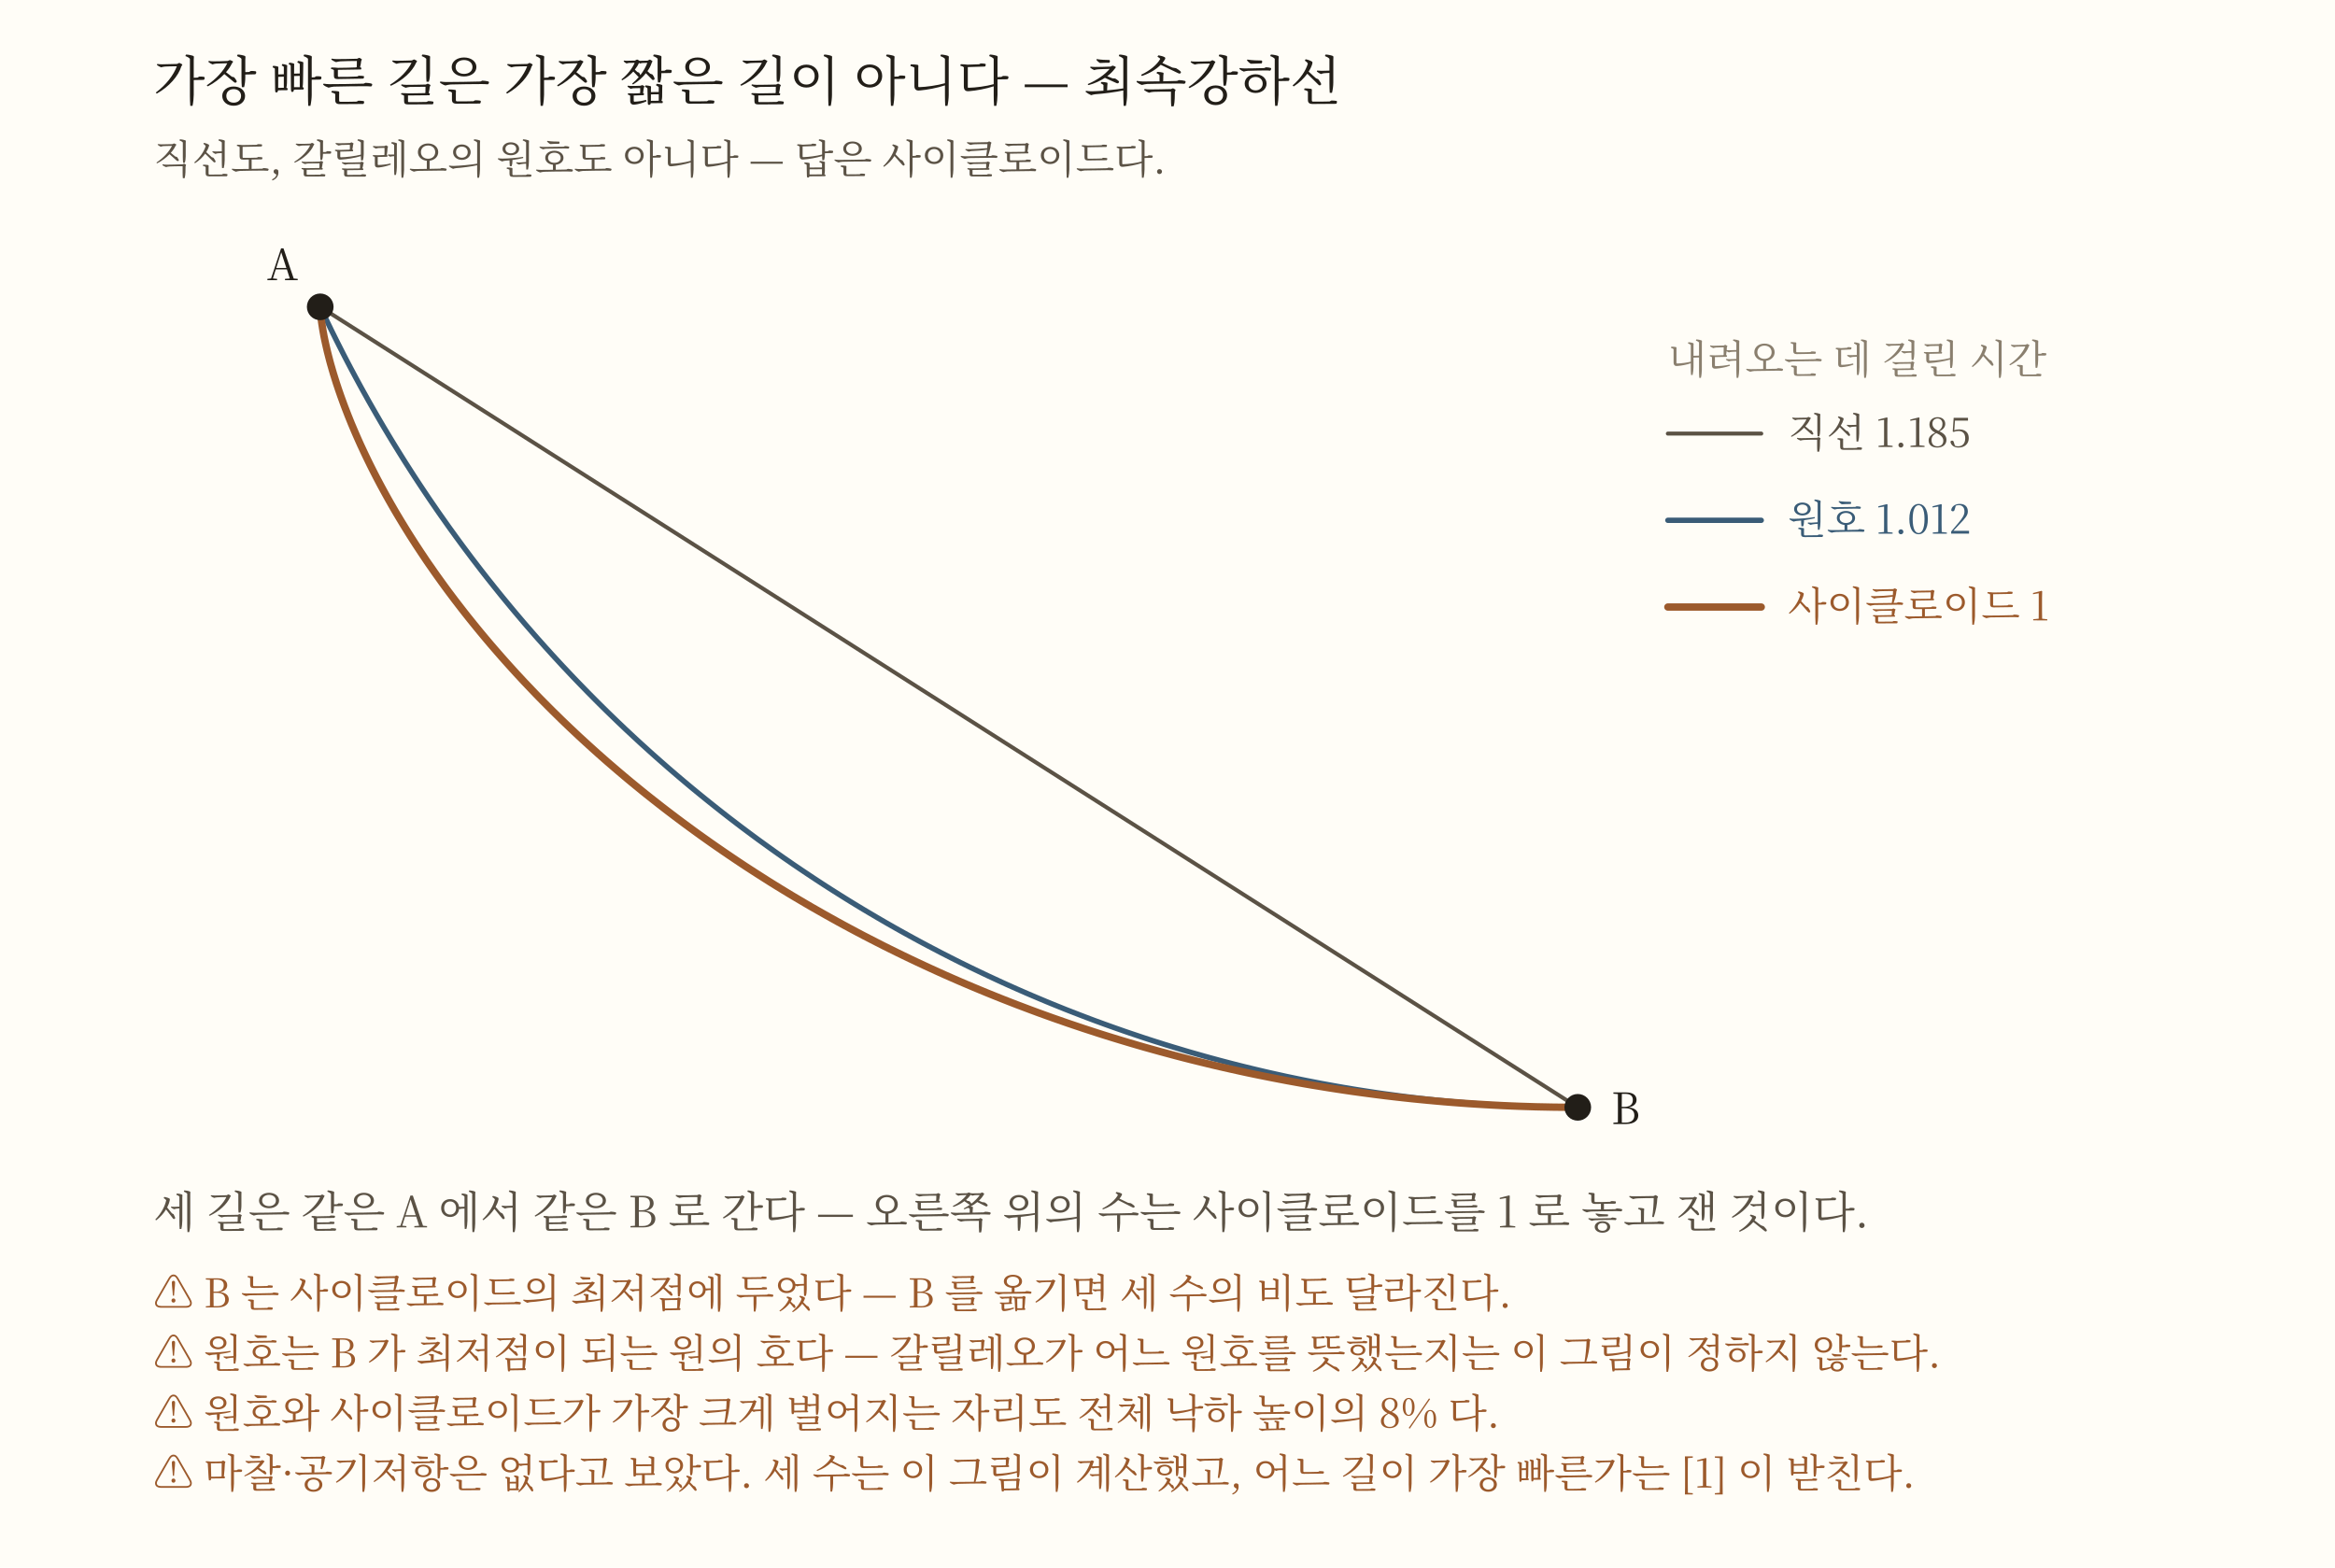
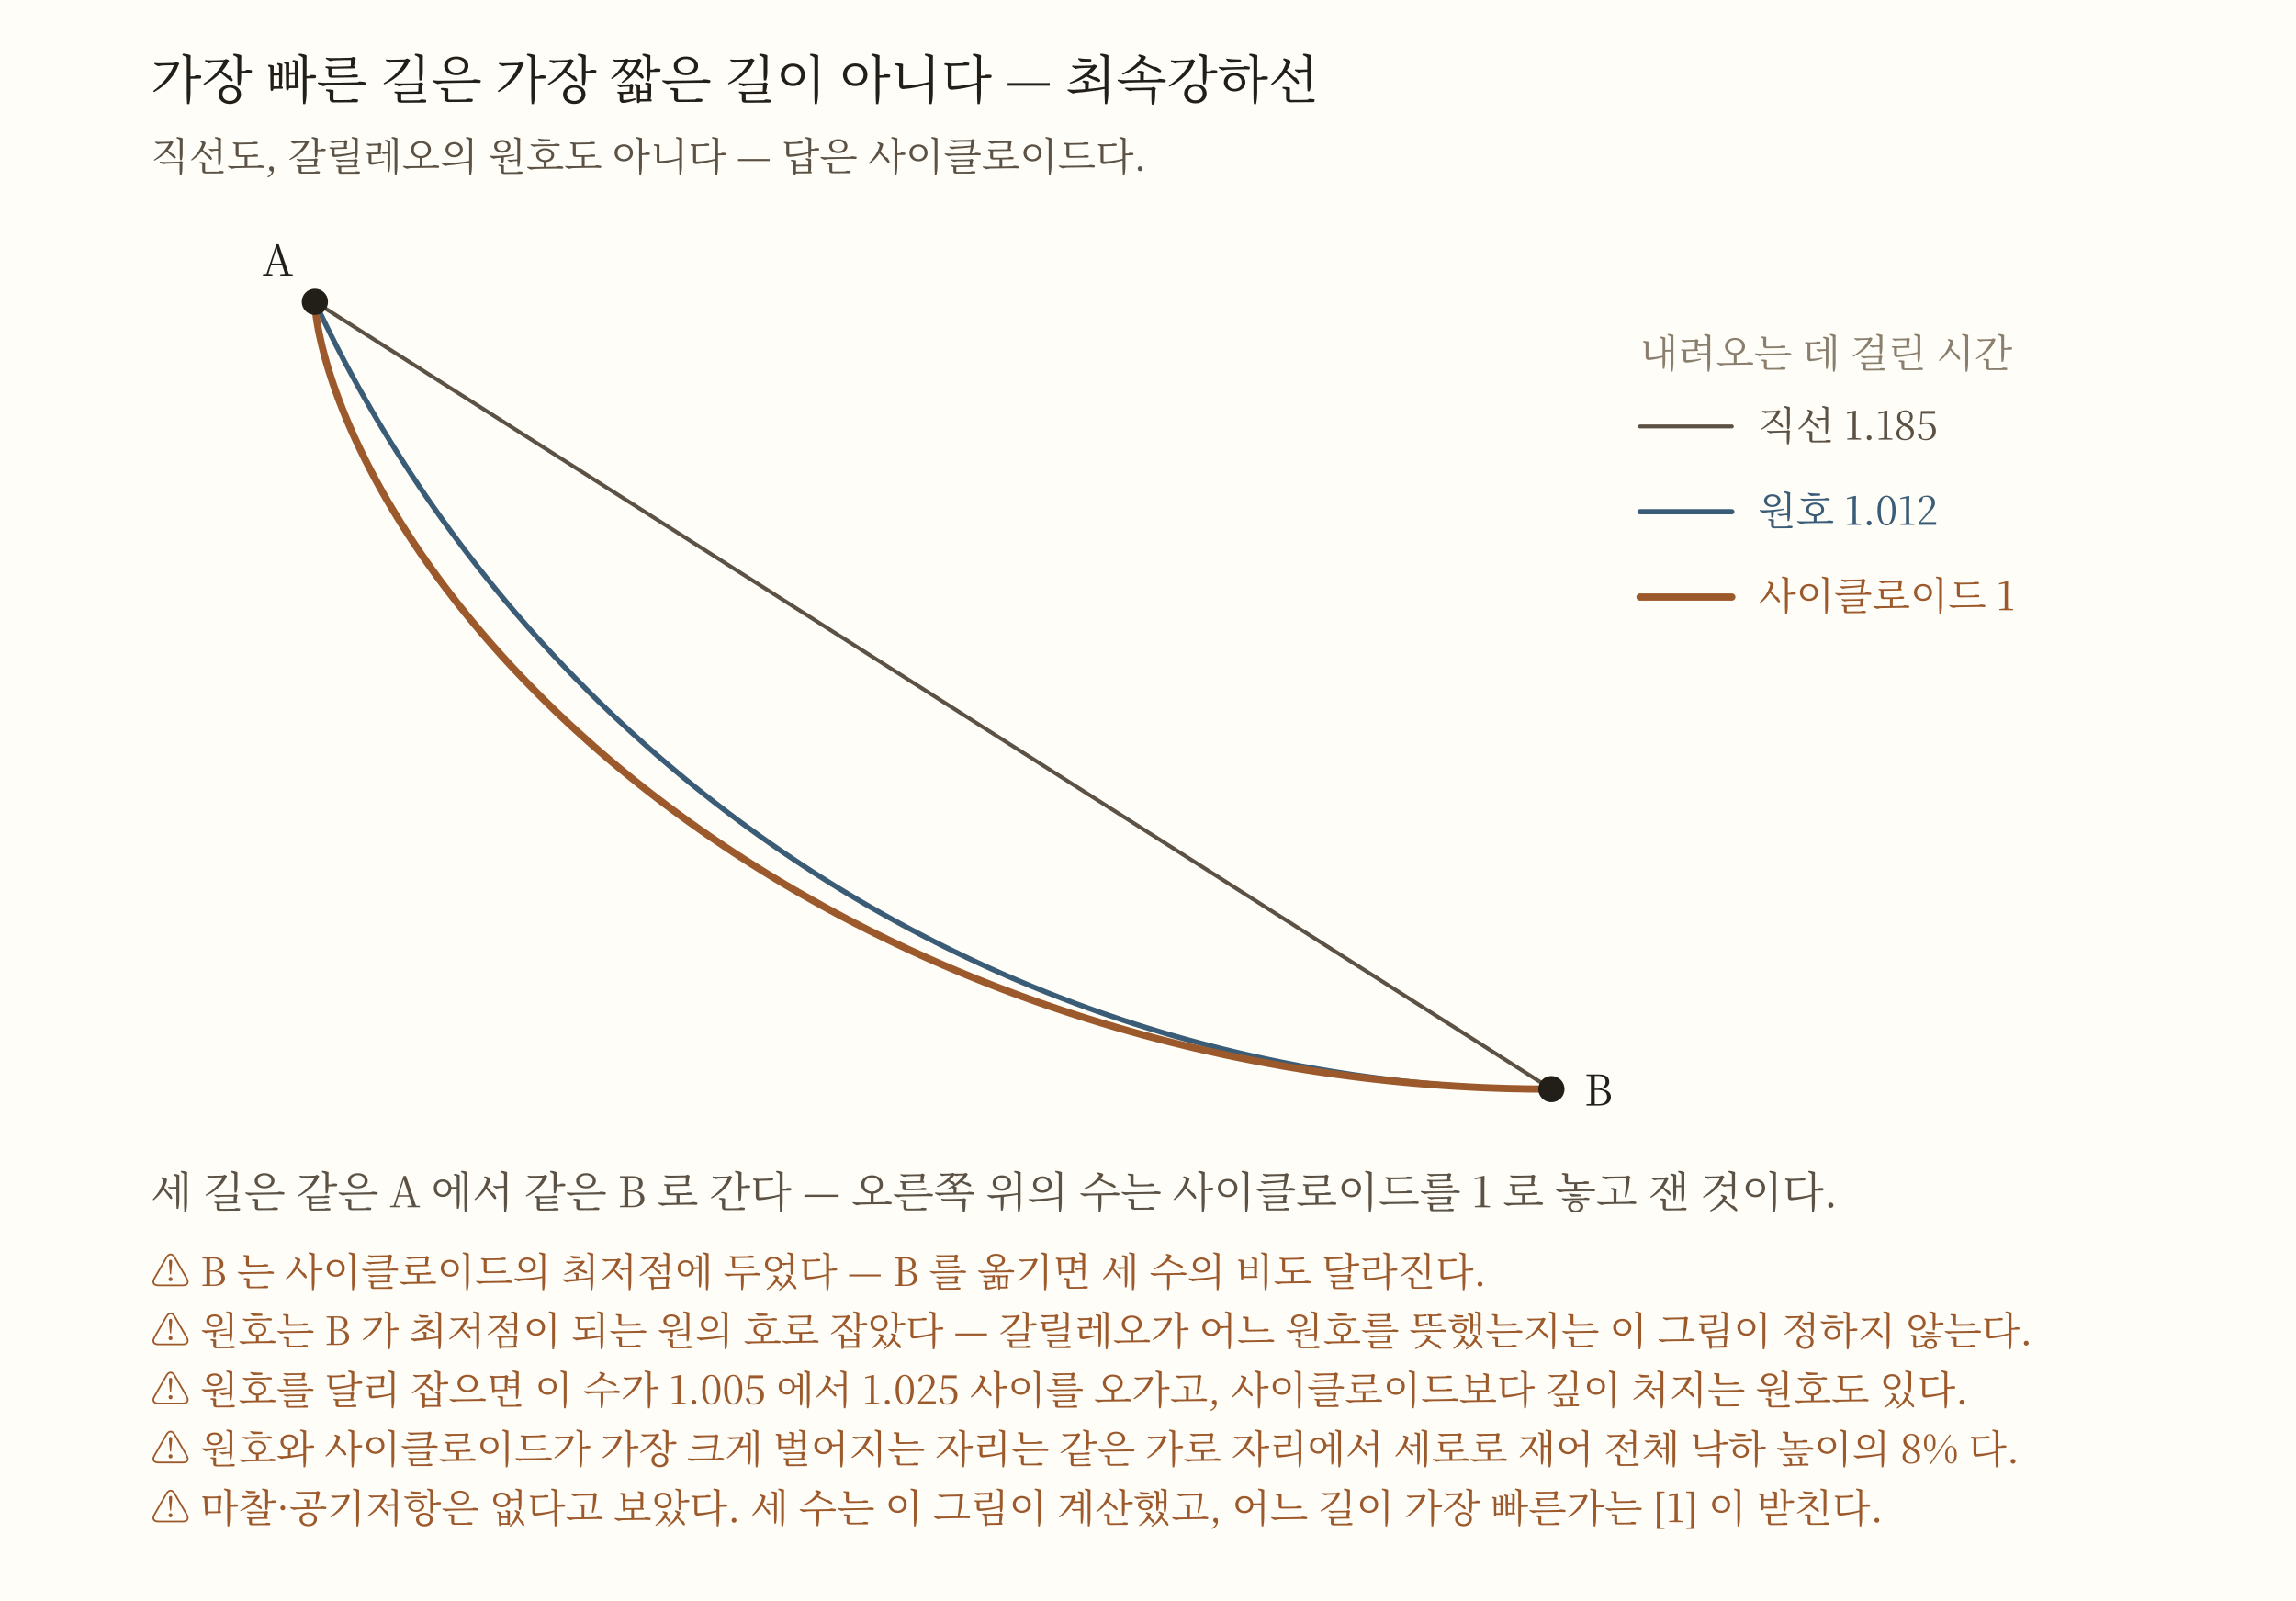
- <svg xmlns="http://www.w3.org/2000/svg" viewBox="0 0 700 470" role="img" aria-label="그림 위쪽에 「가장 빠른 길은 가장 짧은 길이 아니다 — 최속강하선」이라는 표제가 있고 그 아래에 직선도 갈릴레오의 원호도 아니며 답은 사이클로이드라고 적혀 있다. 가운데에는 왼쪽 위의 점 A 에서 오른쪽 아래의 점 B 로 내려가는 길이 셋 그려져 있다. 가장 위를 곧게 가로지르는 것이 직선이고, 그 아래로 두 곡선이 아래로 불룩하게 휘어 내려간다. 둘 가운데 더 깊이 처지는 것이 사이클로이드이고 그보다 얕은 것이 원호인데, 왼쪽에서 조금 벌어졌다가 오른쪽으로 갈수록 붙어 거의 겹쳐 보인다. 두 곡선은 B 에 수평으로 닿고 직선만 비스듬히 닿는다. 오른쪽 위에는 내려오는 데 걸린 시간이 적혀 있다. 사이클로이드를 1 로 놓고 원호가 1.012, 직선이 1.185 다. 맨 아래에는 단서가 넷 있다. 첫째는 B 를 사이클로이드의 최저점에 두었으므로 B 를 옮기면 세 수의 비도 달라진다는 것이고, 둘째는 원호를 B 가 최저점이 되는 원의 호로 잡았으며 갈릴레오가 어느 원호를 뜻했는지는 이 그림이 정하지 않는다는 것이고, 셋째는 원호와 사이클로이드가 가장 크게 벌어지는 자리도 전체 낙하 높이의 8 퍼센트라는 것이고, 넷째는 마찰과 공기저항이 없다고 보았으며 세 수는 이 그림이 계산한 것이고 어느 길이 가장 빠른가는 출처 1 이 받친다는 것이다">
+ <svg xmlns="http://www.w3.org/2000/svg" viewBox="0 0 700 488" role="img" aria-label="그림 위쪽에 「가장 빠른 길은 가장 짧은 길이 아니다 — 최속강하선」이라는 표제가 있고 그 아래에 직선도 갈릴레오의 원호도 아니며 답은 사이클로이드라고 적혀 있다. 가운데에는 왼쪽 위의 점 A 에서 오른쪽 아래의 점 B 로 내려가는 길이 셋 그려져 있다. 가장 위를 곧게 가로지르는 것이 직선이고, 그 아래로 두 곡선이 아래로 불룩하게 휘어 내려간다. 둘 가운데 더 깊이 처지는 것이 사이클로이드이고 그보다 얕은 것이 이 원호인데, 왼쪽에서 조금 벌어졌다가 오른쪽으로 갈수록 붙어 거의 겹쳐 보인다. 두 곡선은 B 에 수평으로 닿고 직선만 비스듬히 닿는다. 오른쪽 위에는 내려오는 데 걸린 시간이 적혀 있다. 사이클로이드를 1 로 놓고 원호가 1.012, 직선이 1.185 다. 맨 아래에는 단서가 다섯 있다. 첫째는 B 를 사이클로이드의 최저점에 두었으므로 B 를 옮기면 세 수의 비도 달라진다는 것이고, 둘째는 원호를 B 가 최저점이 되는 원의 호로 잡았으며 갈릴레오가 어느 원호를 뜻했는지는 이 그림이 정하지 않는다는 것이고, 셋째는 원호를 달리 잡으면 이 수가 1.005 에서 1.025 사이를 오가고 사이클로이드보다 깊이 처지는 원호도 있다는 것이고, 넷째는 원호와 사이클로이드가 가장 크게 벌어지는 자리가 같은 가로 자리에서 세로로 재어 전체 낙하 높이의 8 퍼센트라는 것이고, 다섯째는 마찰과 공기저항이 없다고 보았으며 세 수는 이 그림이 계산한 것이고 어느 길이 가장 빠른가는 출처 1 이 받친다는 것이다">
  <style>
    text{font-family:EB Garamond, Georgia, 'Noto Serif KR', 'Noto Serif CJK KR', NanumMyeongjo, Batang, AppleMyungjo, serif;font-variant-numeric:lining-nums;font-feature-settings:"lnum" 1;fill:#221E18;}
    .dim{fill:#5B5245;} .sien{fill:#9C5A2C;} .blue{fill:#3A5C77;} .ax{fill:#8A7F6E;}
    .c{fill:none;stroke-linecap:round;stroke-linejoin:round;}
    .lin{stroke:#5B5245;stroke-width:1.2;}
    .arc{stroke:#3A5C77;stroke-width:1.6;}
    .cyc{stroke:#9C5A2C;stroke-width:2.2;}
  </style>
-   <rect width="700" height="470" fill="#FFFDF7" />
+   <rect width="700" height="488" fill="#FFFDF7" />
  <text x="46" y="30" font-size="16">가장 빠른 길은 가장 짧은 길이 아니다 — 최속강하선</text>
  <text x="46" y="52" font-size="12" class="dim">직선도, 갈릴레오의 원호도 아니다 — 답은 사이클로이드다.</text>
  <polyline class="c lin" points="96.00,92.00 472.99,332.00" />
  <polyline class="c arc" points="96.00,92.00 96.67,93.42 97.34,94.84 98.02,96.26 98.71,97.68 99.39,99.09 100.09,100.50 100.79,101.91 101.50,103.32 102.21,104.72 102.92,106.12 103.64,107.52 104.37,108.91 105.10,110.30 105.84,111.69 106.58,113.08 107.33,114.46 108.08,115.84 108.84,117.22 109.61,118.59 110.37,119.97 111.15,121.34 111.93,122.70 112.71,124.06 113.50,125.42 114.29,126.78 115.09,128.14 115.90,129.49 116.71,130.84 117.52,132.18 118.34,133.52 119.17,134.86 120.00,136.20 120.83,137.53 121.67,138.86 122.52,140.18 123.37,141.51 124.22,142.83 125.08,144.14 125.95,145.46 126.82,146.77 127.69,148.07 128.57,149.38 129.46,150.68 130.35,151.97 131.24,153.27 132.14,154.56 133.05,155.84 133.96,157.13 134.87,158.41 135.79,159.68 136.71,160.95 137.64,162.22 138.57,163.49 139.51,164.75 140.46,166.01 141.40,167.27 142.36,168.52 143.31,169.76 144.27,171.01 145.24,172.25 146.21,173.49 147.19,174.72 148.17,175.95 149.15,177.17 150.14,178.40 151.14,179.62 152.14,180.83 153.14,182.04 154.15,183.25 155.16,184.45 156.18,185.65 157.20,186.85 158.23,188.04 159.26,189.22 160.29,190.41 161.33,191.59 162.38,192.76 163.42,193.94 164.48,195.10 165.53,196.27 166.60,197.43 167.66,198.58 168.73,199.74 169.81,200.88 170.89,202.03 171.97,203.17 173.06,204.30 174.15,205.43 175.25,206.56 176.35,207.69 177.45,208.80 178.56,209.92 179.67,211.03 180.79,212.14 181.91,213.24 183.04,214.34 184.17,215.43 185.30,216.52 186.44,217.60 187.58,218.69 188.73,219.76 189.88,220.83 191.03,221.90 192.19,222.97 193.36,224.02 194.52,225.08 195.69,226.13 196.87,227.18 198.05,228.22 199.23,229.25 200.41,230.29 201.60,231.31 202.80,232.34 204.00,233.36 205.20,234.37 206.40,235.38 207.61,236.39 208.83,237.39 210.04,238.38 211.26,239.37 212.49,240.36 213.72,241.34 214.95,242.32 216.18,243.29 217.42,244.26 218.66,245.23 219.91,246.18 221.16,247.14 222.41,248.09 223.67,249.03 224.93,249.97 226.20,250.91 227.46,251.84 228.74,252.76 230.01,253.68 231.29,254.60 232.57,255.51 233.86,256.42 235.14,257.32 236.44,258.21 237.73,259.11 239.03,259.99 240.33,260.87 241.64,261.75 242.95,262.62 244.26,263.49 245.57,264.35 246.89,265.21 248.21,266.06 249.54,266.91 250.87,267.75 252.20,268.59 253.53,269.42 254.87,270.25 256.21,271.07 257.56,271.89 258.90,272.70 260.25,273.50 261.61,274.30 262.96,275.10 264.32,275.89 265.68,276.68 267.05,277.46 268.42,278.24 269.79,279.01 271.16,279.77 272.54,280.53 273.92,281.29 275.30,282.04 276.68,282.78 278.07,283.52 279.46,284.25 280.86,284.98 282.25,285.71 283.65,286.42 285.05,287.14 286.46,287.85 287.86,288.55 289.27,289.24 290.69,289.94 292.10,290.62 293.52,291.30 294.94,291.98 296.36,292.65 297.79,293.31 299.21,293.97 300.64,294.63 302.08,295.28 303.51,295.92 304.95,296.56 306.39,297.19 307.83,297.82 309.28,298.44 310.72,299.05 312.17,299.66 313.62,300.27 315.08,300.87 316.53,301.46 317.99,302.05 319.45,302.64 320.91,303.21 322.38,303.78 323.85,304.35 325.32,304.91 326.79,305.47 328.26,306.02 329.74,306.56 331.21,307.10 332.69,307.63 334.17,308.16 335.66,308.68 337.14,309.20 338.63,309.71 340.12,310.21 341.61,310.71 343.10,311.21 344.60,311.70 346.09,312.18 347.59,312.65 349.09,313.13 350.60,313.59 352.10,314.05 353.61,314.50 355.11,314.95 356.62,315.40 358.13,315.83 359.64,316.26 361.16,316.69 362.67,317.11 364.19,317.52 365.71,317.93 367.23,318.33 368.75,318.73 370.27,319.12 371.80,319.51 373.33,319.89 374.85,320.26 376.38,320.63 377.91,320.99 379.44,321.35 380.98,321.70 382.51,322.04 384.05,322.38 385.58,322.72 387.12,323.04 388.66,323.36 390.20,323.68 391.74,323.99 393.29,324.29 394.83,324.59 396.37,324.89 397.92,325.17 399.47,325.45 401.02,325.73 402.57,326.00 404.12,326.26 405.67,326.52 407.22,326.77 408.77,327.01 410.33,327.25 411.88,327.49 413.44,327.72 415.00,327.94 416.55,328.15 418.11,328.36 419.67,328.57 421.23,328.77 422.79,328.96 424.35,329.15 425.92,329.33 427.48,329.50 429.04,329.67 430.61,329.84 432.17,329.99 433.74,330.14 435.30,330.29 436.87,330.43 438.43,330.56 440.00,330.69 441.57,330.81 443.14,330.93 444.71,331.04 446.28,331.14 447.85,331.24 449.42,331.33 450.99,331.42 452.56,331.50 454.13,331.57 455.70,331.64 457.27,331.70 458.84,331.76 460.41,331.81 461.98,331.85 463.56,331.89 465.13,331.93 466.70,331.95 468.27,331.97 469.85,331.99 471.42,332.00 472.99,332.00" />
  <polyline class="c cyc" points="96.00,92.00 96.00,92.01 96.00,92.03 96.00,92.06 96.00,92.11 96.00,92.16 96.00,92.24 96.01,92.32 96.01,92.42 96.02,92.53 96.02,92.66 96.03,92.80 96.04,92.95 96.05,93.11 96.06,93.29 96.08,93.48 96.09,93.68 96.11,93.90 96.13,94.13 96.16,94.37 96.18,94.62 96.21,94.89 96.24,95.17 96.28,95.46 96.32,95.77 96.36,96.09 96.40,96.42 96.45,96.76 96.50,97.12 96.56,97.49 96.62,97.87 96.68,98.27 96.75,98.67 96.82,99.09 96.90,99.53 96.98,99.97 97.06,100.43 97.15,100.90 97.25,101.38 97.35,101.87 97.46,102.37 97.57,102.89 97.69,103.42 97.81,103.96 97.94,104.51 98.07,105.08 98.21,105.66 98.36,106.24 98.51,106.84 98.67,107.45 98.83,108.08 99.00,108.71 99.18,109.36 99.37,110.01 99.56,110.68 99.76,111.36 99.96,112.05 100.18,112.75 100.40,113.46 100.63,114.18 100.86,114.92 101.11,115.66 101.36,116.42 101.62,117.18 101.89,117.96 102.16,118.74 102.45,119.54 102.74,120.34 103.04,121.16 103.35,121.99 103.67,122.82 104.00,123.67 104.33,124.52 104.68,125.39 105.03,126.26 105.39,127.15 105.77,128.04 106.15,128.94 106.54,129.85 106.94,130.77 107.35,131.70 107.77,132.64 108.20,133.59 108.65,134.55 109.10,135.51 109.56,136.48 110.03,137.46 110.51,138.45 111.00,139.45 111.50,140.45 112.02,141.47 112.54,142.49 113.07,143.51 113.62,144.55 114.17,145.59 114.74,146.64 115.32,147.70 115.91,148.77 116.51,149.84 117.12,150.92 117.74,152.00 118.37,153.09 119.02,154.19 119.68,155.29 120.35,156.40 121.03,157.52 121.72,158.64 122.42,159.77 123.14,160.91 123.87,162.05 124.60,163.19 125.36,164.34 126.12,165.50 126.90,166.66 127.68,167.83 128.48,169.00 129.30,170.17 130.12,171.35 130.96,172.54 131.81,173.72 132.67,174.92 133.54,176.12 134.43,177.32 135.33,178.52 136.24,179.73 137.17,180.94 138.11,182.16 139.06,183.38 140.02,184.60 141.00,185.82 141.99,187.05 142.99,188.28 144.00,189.51 145.03,190.75 146.07,191.99 147.12,193.23 148.19,194.47 149.27,195.71 150.36,196.96 151.47,198.21 152.59,199.46 153.72,200.71 154.86,201.96 156.02,203.21 157.19,204.47 158.38,205.72 159.57,206.97 160.78,208.23 162.01,209.49 163.25,210.74 164.50,212.00 165.76,213.26 167.04,214.51 168.32,215.77 169.63,217.03 170.94,218.28 172.27,219.53 173.61,220.79 174.97,222.04 176.34,223.29 177.72,224.54 179.11,225.79 180.52,227.04 181.94,228.29 183.38,229.53 184.82,230.77 186.28,232.01 187.75,233.25 189.24,234.49 190.74,235.72 192.25,236.95 193.77,238.18 195.31,239.40 196.86,240.62 198.42,241.84 200.00,243.06 201.59,244.27 203.19,245.48 204.80,246.68 206.43,247.88 208.07,249.08 209.72,250.28 211.38,251.46 213.06,252.65 214.75,253.83 216.45,255.00 218.16,256.17 219.89,257.34 221.62,258.50 223.37,259.66 225.14,260.81 226.91,261.95 228.70,263.09 230.49,264.23 232.30,265.36 234.12,266.48 235.96,267.60 237.80,268.71 239.66,269.81 241.53,270.91 243.40,272.00 245.30,273.08 247.20,274.16 249.11,275.23 251.03,276.30 252.97,277.36 254.92,278.41 256.87,279.45 258.84,280.49 260.82,281.51 262.81,282.53 264.81,283.55 266.82,284.55 268.85,285.55 270.88,286.54 272.92,287.52 274.97,288.49 277.03,289.45 279.11,290.41 281.19,291.36 283.28,292.30 285.39,293.23 287.50,294.15 289.62,295.06 291.75,295.96 293.89,296.85 296.04,297.74 298.20,298.61 300.37,299.48 302.54,300.33 304.73,301.18 306.93,302.01 309.13,302.84 311.34,303.66 313.56,304.46 315.79,305.26 318.03,306.04 320.27,306.82 322.53,307.58 324.79,308.34 327.06,309.08 329.34,309.82 331.62,310.54 333.91,311.25 336.21,311.95 338.52,312.64 340.83,313.32 343.15,313.99 345.48,314.64 347.82,315.29 350.16,315.92 352.51,316.55 354.86,317.16 357.22,317.76 359.59,318.34 361.96,318.92 364.34,319.49 366.73,320.04 369.12,320.58 371.52,321.11 373.92,321.63 376.32,322.13 378.74,322.62 381.15,323.10 383.58,323.57 386.00,324.03 388.44,324.47 390.87,324.91 393.31,325.33 395.76,325.73 398.21,326.13 400.66,326.51 403.12,326.88 405.58,327.24 408.05,327.58 410.52,327.91 412.99,328.23 415.46,328.54 417.94,328.83 420.42,329.11 422.91,329.38 425.40,329.63 427.89,329.87 430.38,330.10 432.87,330.32 435.37,330.52 437.87,330.71 440.37,330.89 442.87,331.05 445.38,331.20 447.88,331.34 450.39,331.47 452.90,331.58 455.41,331.68 457.92,331.76 460.43,331.84 462.94,331.89 465.45,331.94 467.96,331.97 470.48,331.99 472.99,332.00" />
  <circle cx="96.00" cy="92.00" r="4" fill="#221E18" />
  <circle cx="472.99" cy="332.00" r="4" fill="#221E18" />
  <text x="80.00" y="84.00" font-size="13">A</text>
  <text x="482.99" y="337.00" font-size="13">B</text>
  <text x="500" y="112" font-size="12" class="ax">내려오는 데 걸린 시간</text>
  <line x1="500" y1="130" x2="528" y2="130" class="c lin" />
  <text x="536" y="134" font-size="12" class="dim">직선 1.185</text>
  <line x1="500" y1="156" x2="528" y2="156" class="c arc" />
  <text x="536" y="160" font-size="12" class="blue">원호 1.012</text>
  <line x1="500" y1="182" x2="528" y2="182" class="c cyc" />
  <text x="536" y="186" font-size="12" class="sien">사이클로이드 1</text>
  <text x="46" y="368" font-size="13" class="dim">세 길은 같은 A 에서 같은 B 로 간다 — 오른쪽 위의 수는 사이클로이드를 1 로 놓고 잰 것이다.</text>
  <text x="46" y="392" font-size="12" class="sien">⚠ B 는 사이클로이드의 최저점에 두었다 — B 를 옮기면 세 수의 비도 달라진다.</text>
-   <text x="46" y="410" font-size="12" class="sien">⚠ 원호는 B 가 최저점이 되는 원의 호다 — 갈릴레오가 어느 원호를 뜻했는지는 이 그림이 정하지 않는다.</text>
-   <text x="46" y="428" font-size="12" class="sien">⚠ 원호와 사이클로이드가 가장 크게 벌어지는 자리도 전체 낙하 높이의 8% 다.</text>
-   <text x="46" y="446" font-size="12" class="sien">⚠ 마찰·공기저항은 없다고 보았다. 세 수는 이 그림이 계산했고, 어느 길이 가장 빠른가는 [1] 이 받친다.</text>
+   <text x="46" y="410" font-size="12" class="sien">⚠ 원호는 B 가 최저점이 되는 원의 호로 잡았다 — 갈릴레오가 어느 원호를 뜻했는지는 이 그림이 정하지 않는다.</text>
+   <text x="46" y="428" font-size="12" class="sien">⚠ 원호를 달리 잡으면 이 수가 1.005 에서 1.025 사이를 오가고, 사이클로이드보다 깊이 처지는 원호도 있다.</text>
+   <text x="46" y="446" font-size="12" class="sien">⚠ 원호와 사이클로이드가 가장 크게 벌어지는 자리는 같은 가로 자리에서 세로로 재어 전체 낙하 높이의 8% 다.</text>
+   <text x="46" y="464" font-size="12" class="sien">⚠ 마찰·공기저항은 없다고 보았다. 세 수는 이 그림이 계산했고, 어느 길이 가장 빠른가는 [1] 이 받친다.</text>
</svg>
